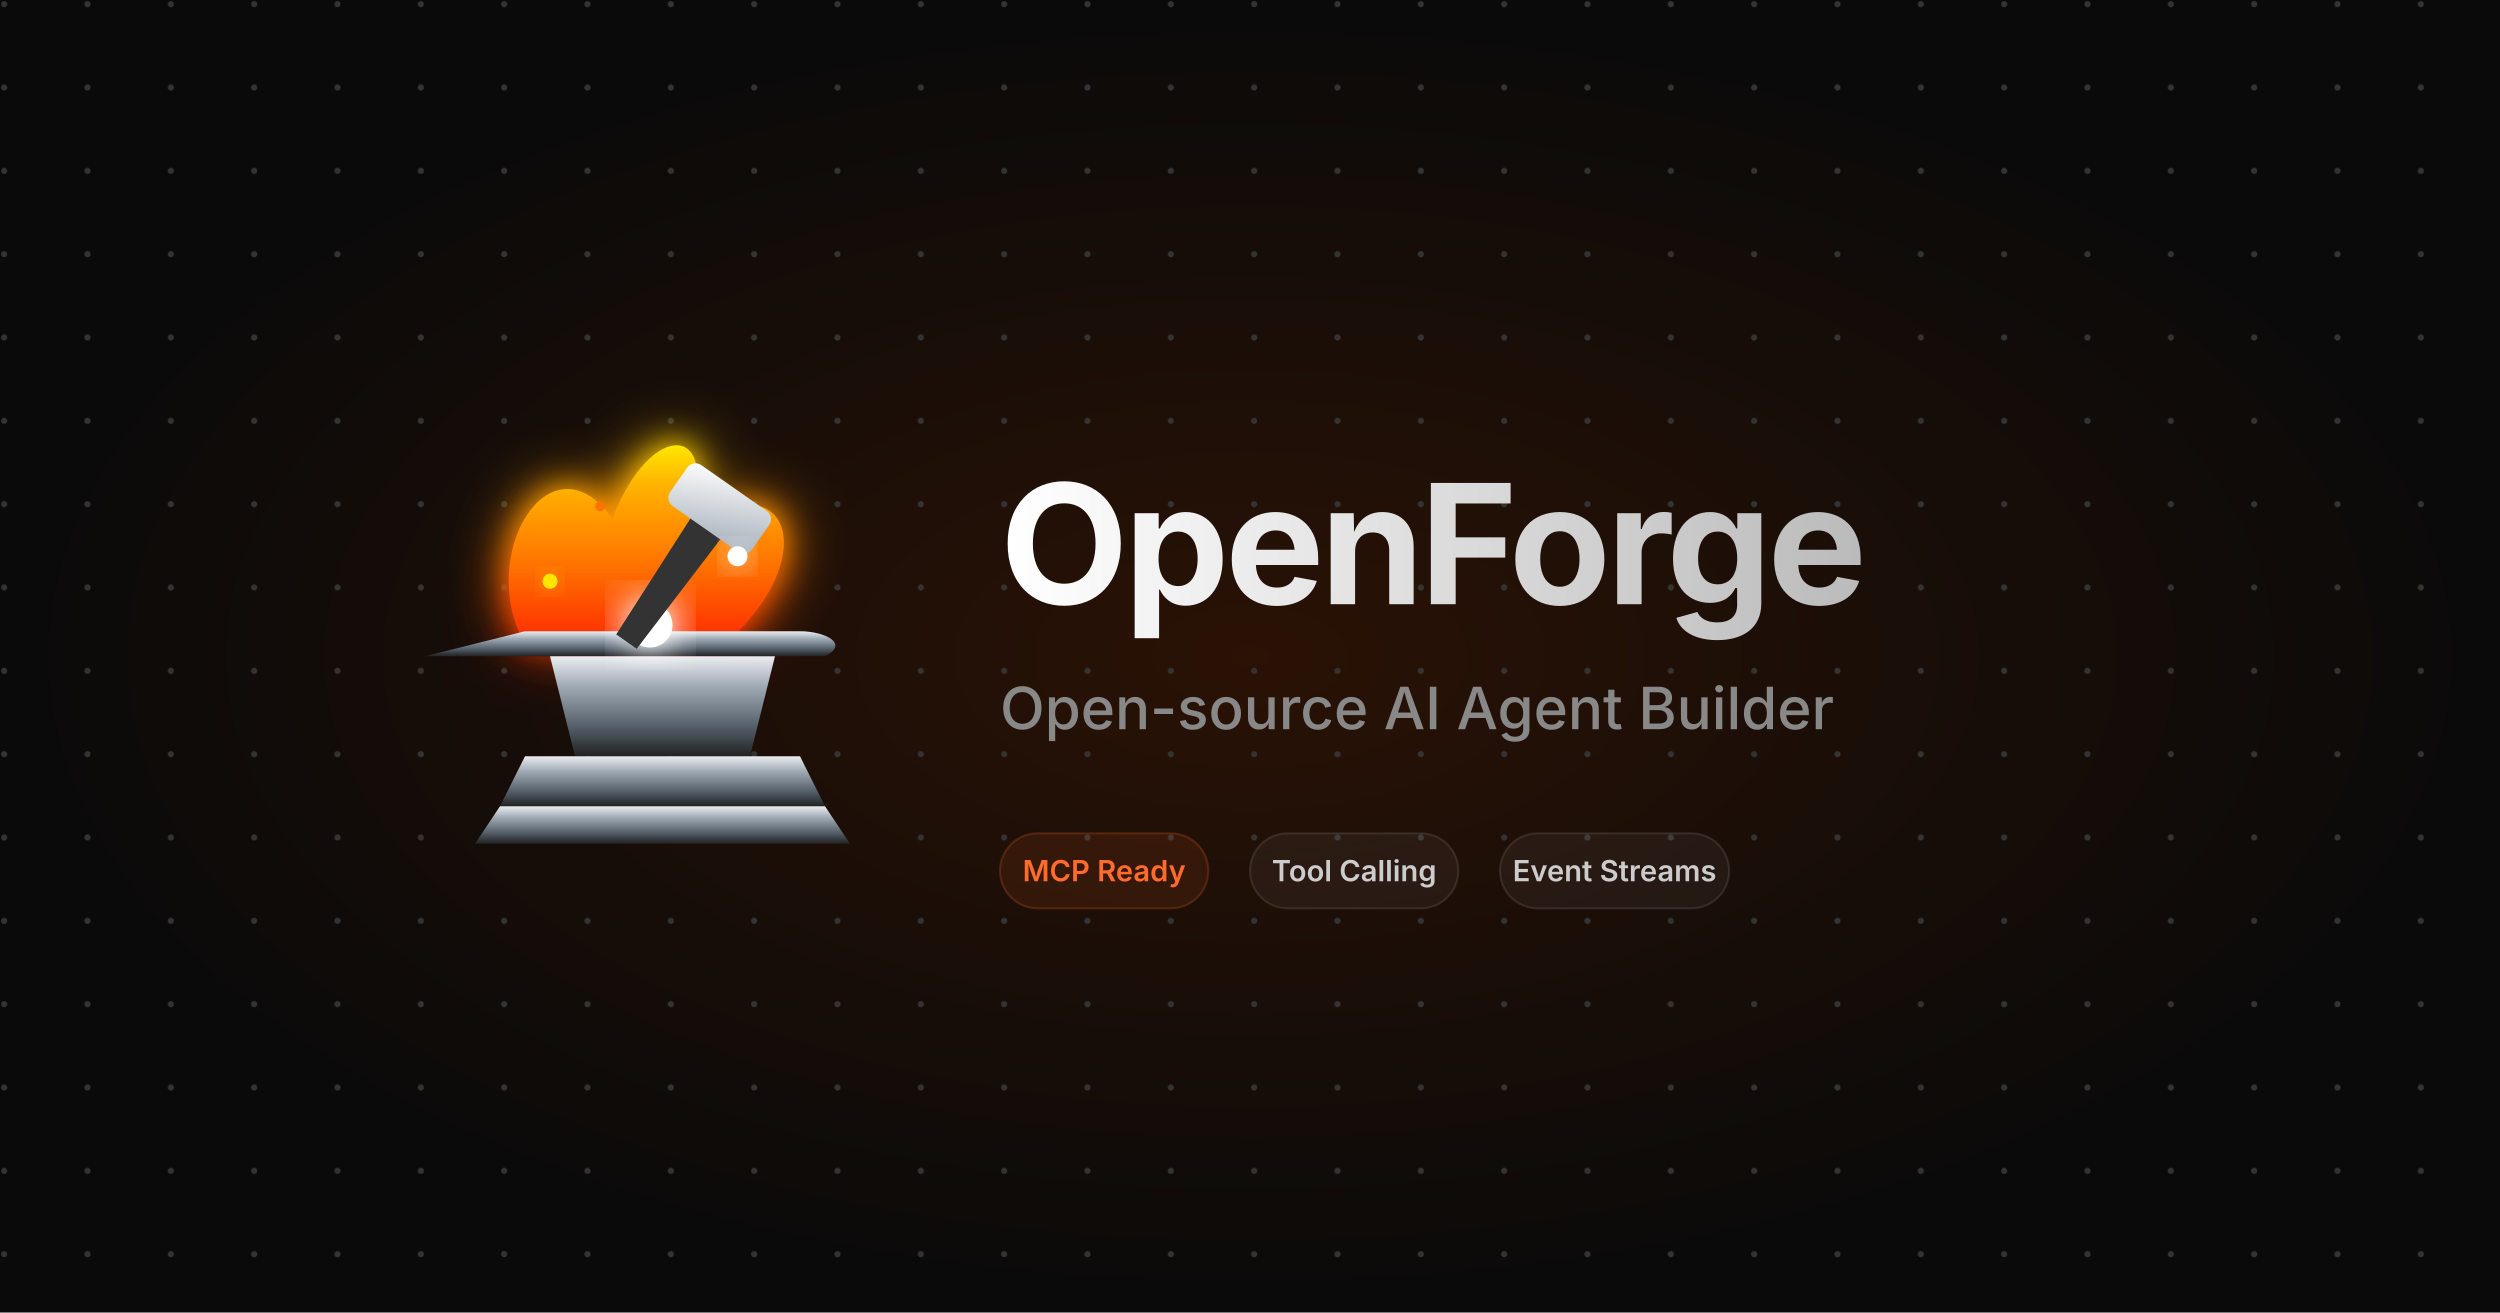
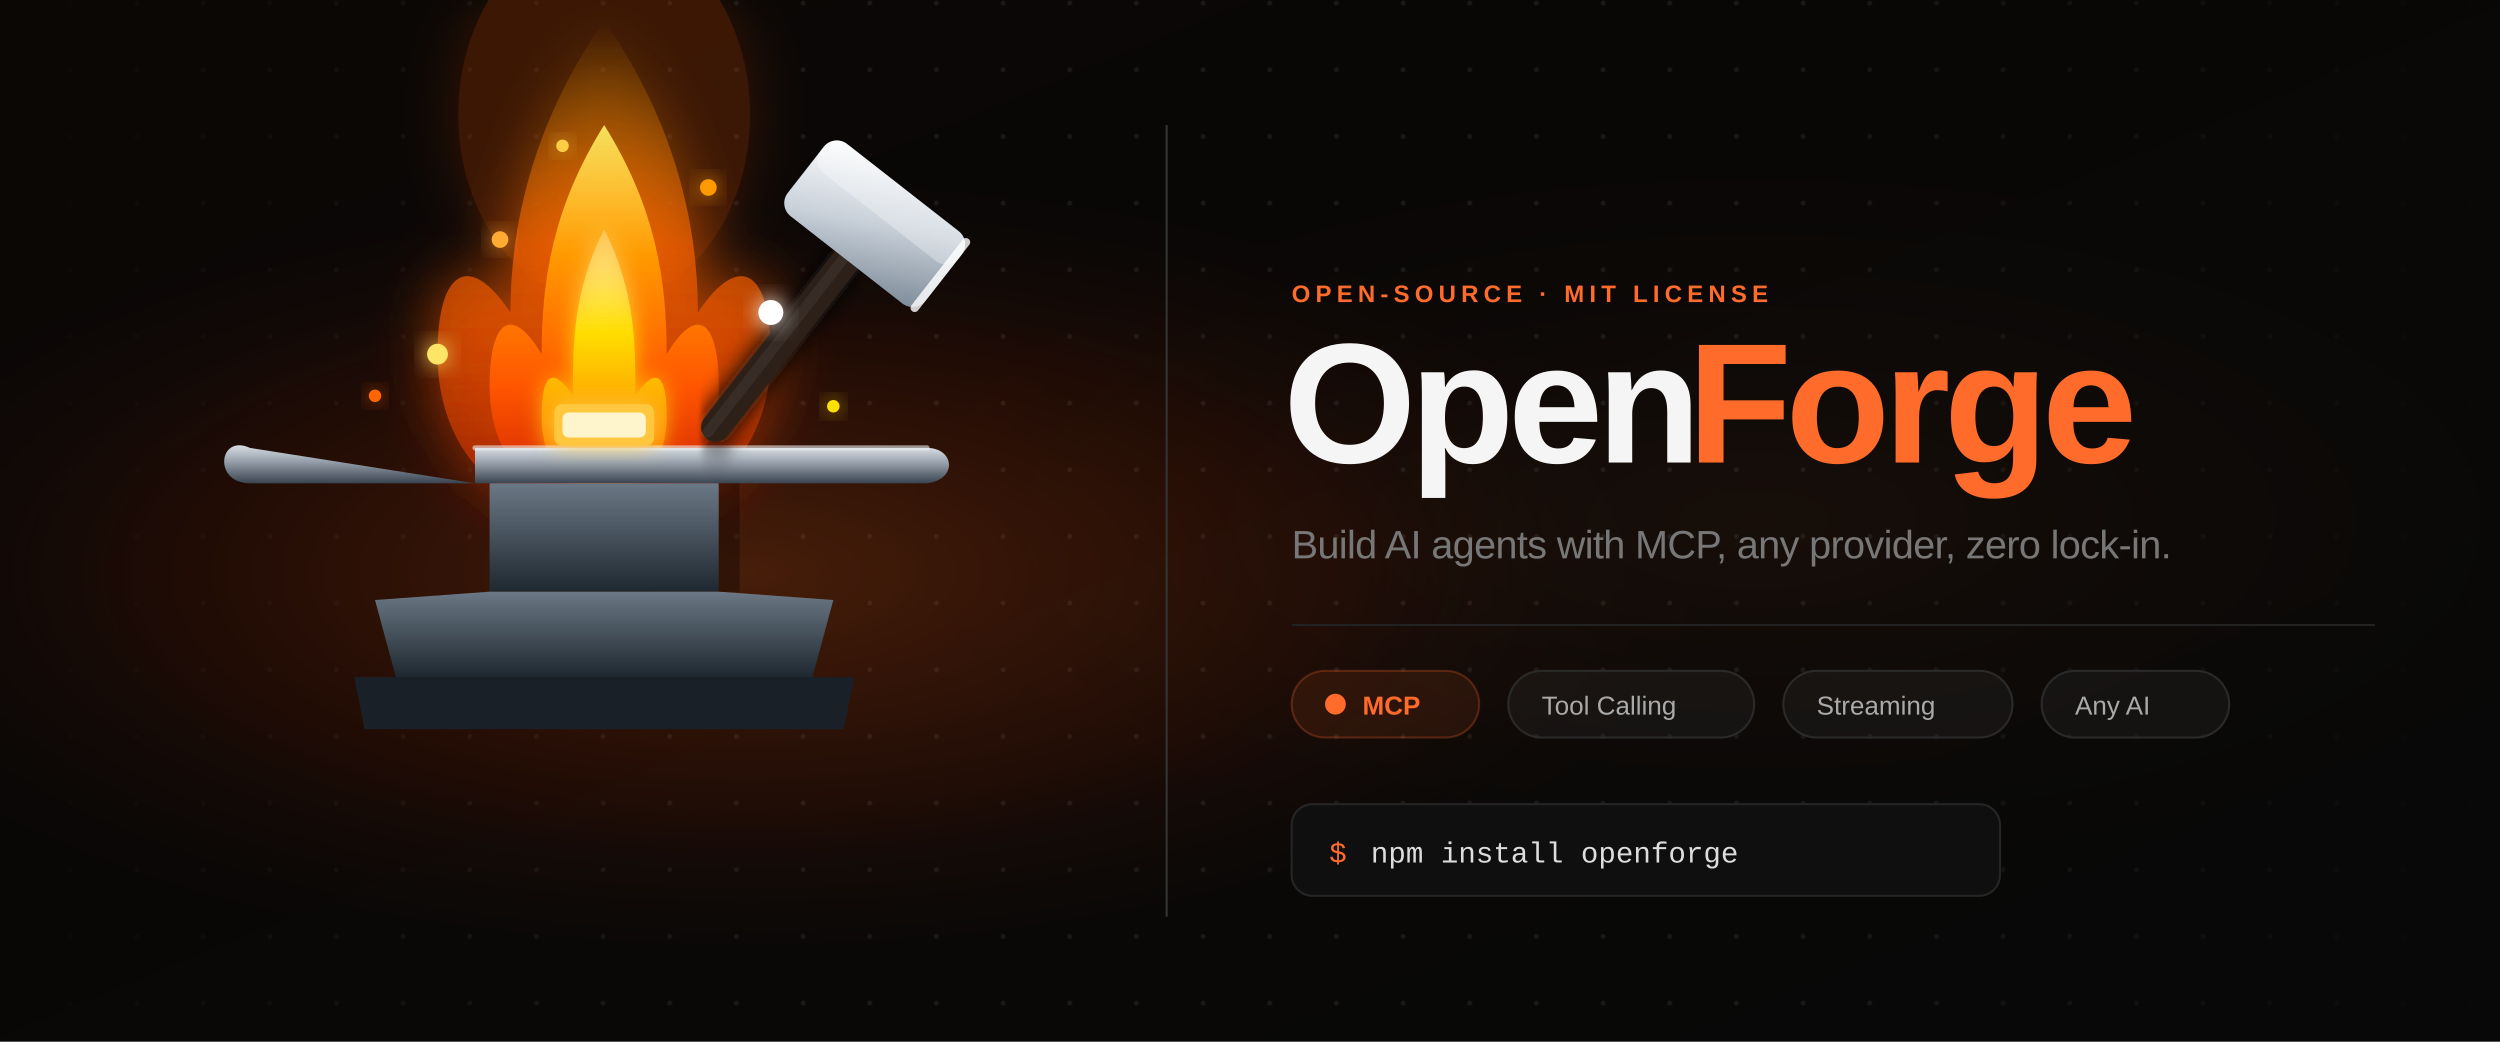
- <svg xmlns="http://www.w3.org/2000/svg" viewBox="0 0 1200 630">
+ <svg xmlns="http://www.w3.org/2000/svg" viewBox="0 0 1200 500">
  <defs>
-     <radialGradient id="bgGlow" cx="50%" cy="50%" r="50%">
-       <stop offset="0%" stop-color="#2a1205" />
-       <stop offset="100%" stop-color="#0a0a0a" />
+     <linearGradient id="bgGrad" x1="0%" y1="0%" x2="100%" y2="100%">
+       <stop offset="0%" stop-color="#0a0705" />
+       <stop offset="100%" stop-color="#080808" />
+     </linearGradient>
+     <radialGradient id="leftGlow" cx="30%" cy="55%" r="40%">
+       <stop offset="0%" stop-color="rgba(255,100,20,0.25)" />
+       <stop offset="60%" stop-color="rgba(255,60,0,0.08)" />
+       <stop offset="100%" stop-color="transparent" />
    </radialGradient>
-     <linearGradient id="fireGrad" x1="50%" y1="100%" x2="50%" y2="0%">
-       <stop offset="0%" stop-color="#ff2a00" />
-       <stop offset="40%" stop-color="#ff7300" />
-       <stop offset="80%" stop-color="#ffb300" />
-       <stop offset="100%" stop-color="#ffe600" />
+     <radialGradient id="rightGlow" cx="70%" cy="50%" r="40%">
+       <stop offset="0%" stop-color="rgba(255,107,43,0.06)" />
+       <stop offset="100%" stop-color="transparent" />
+     </radialGradient>
+     <linearGradient id="fireCore" x1="50%" y1="100%" x2="50%" y2="0%">
+       <stop offset="0%" stop-color="#cc2200" />
+       <stop offset="30%" stop-color="#ff5500" />
+       <stop offset="65%" stop-color="#ff9900" />
+       <stop offset="100%" stop-color="#ffee66" stop-opacity="0.9" />
    </linearGradient>
-     <linearGradient id="anvilGrad" x1="0%" y1="0%" x2="0%" y2="100%">
-       <stop offset="0%" stop-color="#ebedf0" />
-       <stop offset="30%" stop-color="#a0aab5" />
-       <stop offset="70%" stop-color="#55606b" />
-       <stop offset="100%" stop-color="#222" />
+     <linearGradient id="fireSide" x1="50%" y1="100%" x2="50%" y2="0%">
+       <stop offset="0%" stop-color="#aa2000" stop-opacity="0.85" />
+       <stop offset="55%" stop-color="#ff6600" stop-opacity="0.65" />
+       <stop offset="100%" stop-color="#ffaa00" stop-opacity="0" />
    </linearGradient>
-     <linearGradient id="hammerGrad" x1="0%" y1="0%" x2="100%" y2="100%">
+     <linearGradient id="fireInner" x1="50%" y1="100%" x2="50%" y2="0%">
+       <stop offset="0%" stop-color="#ff6600" />
+       <stop offset="60%" stop-color="#ffdd00" />
+       <stop offset="100%" stop-color="#fffacc" stop-opacity="0.3" />
+     </linearGradient>
+     <linearGradient id="anvilTop" x1="0%" y1="0%" x2="0%" y2="100%">
+       <stop offset="0%" stop-color="#d8dde3" />
+       <stop offset="40%" stop-color="#9aa3ae" />
+       <stop offset="100%" stop-color="#3a4450" />
+     </linearGradient>
+     <linearGradient id="anvilBody" x1="0%" y1="0%" x2="0%" y2="100%">
+       <stop offset="0%" stop-color="#6b7885" />
+       <stop offset="100%" stop-color="#1e2830" />
+     </linearGradient>
+     <linearGradient id="hammerHead" x1="0%" y1="0%" x2="100%" y2="100%">
      <stop offset="0%" stop-color="#ffffff" />
-       <stop offset="100%" stop-color="#a0aab5" />
+       <stop offset="50%" stop-color="#c8d0d9" />
+       <stop offset="100%" stop-color="#7a8896" />
    </linearGradient>
-     <filter id="neonGlow" x="-50%" y="-50%" width="200%" height="200%">
-       <feGaussianBlur in="SourceGraphic" stdDeviation="12" result="blur1" />
-       <feGaussianBlur in="SourceGraphic" stdDeviation="24" result="blur2" />
-       <feMerge>
-         <feMergeNode in="blur2" />
-         <feMergeNode in="blur1" />
-         <feMergeNode in="SourceGraphic" />
-       </feMerge>
+     <filter id="fireGlow" x="-40%" y="-40%" width="180%" height="180%">
+       <feGaussianBlur stdDeviation="14" result="blur" />
+       <feComposite in="SourceGraphic" in2="blur" operator="over" />
    </filter>
-     <pattern id="grid" width="40" height="40" patternUnits="userSpaceOnUse">
-       <circle cx="2" cy="2" r="1.5" fill="#333" />
+     <filter id="sparkGlow" x="-60%" y="-60%" width="220%" height="220%">
+       <feGaussianBlur stdDeviation="5" result="b" />
+       <feComposite in="SourceGraphic" in2="b" operator="over" />
+     </filter>
+     <filter id="hammerGlow" x="-20%" y="-20%" width="140%" height="140%">
+       <feGaussianBlur stdDeviation="6" />
+     </filter>
+     <pattern id="dot" width="32" height="32" patternUnits="userSpaceOnUse">
+       <circle cx="1.5" cy="1.5" r="1.2" fill="#2a2a2a" />
    </pattern>
-     <linearGradient id="textGrad" x1="0%" y1="0%" x2="100%" y2="0%">
-       <stop offset="0%" stop-color="#ffffff" />
-       <stop offset="100%" stop-color="#bbbbbb" />
+     <linearGradient id="dotFade" x1="0%" y1="0%" x2="100%" y2="0%">
+       <stop offset="0%" stop-color="black" />
+       <stop offset="30%" stop-color="white" />
+       <stop offset="70%" stop-color="white" />
+       <stop offset="100%" stop-color="black" />
+     </linearGradient>
+     <mask id="dotMask">
+       <rect width="1200" height="500" fill="url(#dotFade)" />
+     </mask>
+     <linearGradient id="sepLine" x1="0%" y1="0%" x2="100%" y2="0%">
+       <stop offset="0%" stop-color="transparent" />
+       <stop offset="30%" stop-color="#ff6b2b" stop-opacity="0.4" />
+       <stop offset="70%" stop-color="#ff6b2b" stop-opacity="0.4" />
+       <stop offset="100%" stop-color="transparent" />
    </linearGradient>
  </defs>
-   <rect width="1200" height="630" fill="url(#bgGlow)" />
-   <rect width="1200" height="630" fill="url(#grid)" />
-   <g transform="translate(300, 315) scale(0.6)">
-     <g transform="translate(0, 0)">
-       <path d="M -80 -10 C -120 -80 -60 -180 -10 -110 C 20 -190 80 -190 50 -100 C 130 -160 160 -80 80 -10 Z" fill="url(#fireGrad)" filter="url(#neonGlow)" />
-       <path d="M -160 0 L -80 -20 L 140 -20 C 160 -20 180 -10 160 0 L -160 0 Z" fill="url(#anvilGrad)" />
-       <path d="M -60 0 L 120 0 L 100 80 L -40 80 Z" fill="url(#anvilGrad)" />
-       <path d="M -100 120 L -80 80 L 140 80 L 160 120 Z" fill="url(#anvilGrad)" />
-       <path d="M -120 150 L -100 120 L 160 120 L 180 150 Z" fill="url(#anvilGrad)" />
-       <circle cx="20" cy="-25" r="18" fill="#ffffff" filter="url(#neonGlow)" />
-       <g transform="translate(70, -110) rotate(35)">
-         <path d="M -15 0 L 15 0 L 10 120 L -10 120 Z" fill="#333" />
-         <rect x="-40" y="-30" width="80" height="40" rx="8" fill="url(#hammerGrad)" />
+   <rect width="1200" height="500" fill="url(#bgGrad)" />
+   <rect width="1200" height="500" fill="url(#dot)" mask="url(#dotMask)" opacity="0.5" />
+   <rect width="1200" height="500" fill="url(#leftGlow)" />
+   <rect width="1200" height="500" fill="url(#rightGlow)" />
+   <g transform="translate(290, 250)">
+     <ellipse cx="0" cy="-195" rx="70" ry="90" fill="#ff5500" opacity="0.2" filter="url(#fireGlow)" />
+     <path d="M 0 -240               C 35 -190, 45 -140, 45 -100               C 65 -130, 80 -120, 80 -80               C 80 -30, 45 0, 0 0               C -45 0, -80 -30, -80 -80               C -80 -120, -65 -130, -45 -100               C -45 -140, -35 -190, 0 -240 Z" fill="url(#fireSide)" filter="url(#fireGlow)" />
+     <path d="M 0 -190               C 25 -150, 30 -115, 30 -80               C 45 -105, 55 -95, 55 -65               C 55 -25, 30 -10, 0 -10               C -30 -10, -55 -25, -55 -65               C -55 -95, -45 -105, -30 -80               C -30 -115, -25 -150, 0 -190 Z" fill="url(#fireCore)" />
+     <path d="M 0 -140               C 15 -110, 15 -85, 15 -60              C 25 -75, 30 -70, 30 -50              C 30 -25, 15 -15, 0 -15              C -15 -15, -30 -25, -30 -50              C -30 -70, -25 -75, -15 -60              C -15 -85, -15 -110, 0 -140 Z" fill="url(#fireInner)" filter="url(#sparkGlow)" />
+     <path d="M -170 -35 C -185 -42 -188 -18 -170 -18 L -62 -18 Z" fill="url(#anvilTop)" />
+     <path d="M -62 -35 L 155 -35 C 168 -35 170 -20 155 -18 L -62 -18 Z" fill="url(#anvilTop)" />
+     <rect x="-55" y="-18" width="110" height="52" fill="url(#anvilBody)" />
+     <path d="M -110 38 L -55 34 L 55 34 L 110 38 L 100 75 L -100 75 Z" fill="url(#anvilBody)" />
+     <path d="M -120 75 L -100 75 L 100 75 L 120 75 L 115 100 L -115 100 Z" fill="#1a2028" />
+     <line x1="-62" y1="-35" x2="155" y2="-35" stroke="#e8ecf0" stroke-width="2.5" stroke-linecap="round" opacity="0.6" />
+     <rect x="55" y="-18" width="10" height="52" fill="rgba(0,0,0,0.3)" />
+     <rect x="-24" y="-56" width="48" height="20" rx="4" fill="#ffcc44" filter="url(#sparkGlow)" opacity="0.9" />
+     <rect x="-20" y="-52" width="40" height="12" rx="3" fill="#fff5cc" />
+     <g transform="translate(120, -130) rotate(38) ">
+       <rect x="-8" y="0" width="16" height="115" rx="8" fill="#111" filter="url(#hammerGlow)" />
+       <rect x="-7" y="0" width="14" height="115" rx="7" fill="#2c2018" />
+       <rect x="-4" y="0" width="5" height="115" rx="3" fill="rgba(255,255,255,0.06)" />
+       <rect x="-42" y="-38" width="84" height="44" rx="8" fill="url(#hammerHead)" />
+       <rect x="-42" y="-38" width="84" height="18" rx="8" fill="rgba(255,255,255,0.3)" />
+       <rect x="38" y="-38" width="4" height="44" rx="2" fill="#ffffffcc" />
+     </g>
+     <circle cx="-80" cy="-80" r="5" fill="#ffe566" filter="url(#sparkGlow)" />
+     <circle cx="-50" cy="-135" r="4" fill="#ffaa33" filter="url(#sparkGlow)" />
+     <circle cx="80" cy="-100" r="6" fill="#ffffff" filter="url(#sparkGlow)" />
+     <circle cx="-20" cy="-180" r="3" fill="#ffcc44" filter="url(#sparkGlow)" />
+     <circle cx="50" cy="-160" r="4" fill="#ff9900" filter="url(#sparkGlow)" />
+     <circle cx="-110" cy="-60" r="3" fill="#ff6600" filter="url(#sparkGlow)" />
+     <circle cx="110" cy="-55" r="3" fill="#ffe000" filter="url(#sparkGlow)" />
+   </g>
+   <line x1="560" y1="60" x2="560" y2="440" stroke="#333" stroke-width="1" />
+   <g transform="translate(620, 0)">
+     <text x="0" y="145" font-family="-apple-system, 'Helvetica Neue', Arial, sans-serif" font-size="11.5" font-weight="600" fill="#ff6b2b" letter-spacing="2.5" text-transform="uppercase">
+       OPEN-SOURCE · MIT LICENSE
+     </text>
+     <text x="-4" y="222" font-family="-apple-system, 'Helvetica Neue', Arial, sans-serif" font-size="82" font-weight="800" fill="#f5f5f5" letter-spacing="-3">Open</text>
+     <text x="190" y="222" font-family="-apple-system, 'Helvetica Neue', Arial, sans-serif" font-size="82" font-weight="800" fill="#ff6b2b" letter-spacing="-3">Forge</text>
+     <text x="0" y="268" font-family="-apple-system, 'Helvetica Neue', Arial, sans-serif" font-size="19" font-weight="400" fill="#777" letter-spacing="-0.3">
+       Build AI agents with MCP, any provider, zero lock-in.
+     </text>
+     <line x1="0" y1="300" x2="520" y2="300" stroke="#222" stroke-width="1" />
+     <g transform="translate(0, 322)">
+       <rect width="90" height="32" rx="16" fill="rgba(255,107,43,0.1)" stroke="rgba(255,107,43,0.25)" stroke-width="1" />
+       <circle cx="21" cy="16" r="5" fill="#ff6b2b" />
+       <text x="34" y="21" font-family="-apple-system, 'Helvetica Neue', Arial, sans-serif" font-size="12.5" font-weight="600" fill="#ff6b2b">MCP</text>
+       <g transform="translate(104, 0)">
+         <rect width="118" height="32" rx="16" fill="rgba(255,255,255,0.04)" stroke="#2a2a2a" stroke-width="1" />
+         <text x="16" y="21" font-family="-apple-system, 'Helvetica Neue', Arial, sans-serif" font-size="12.5" font-weight="500" fill="#aaa">Tool Calling</text>
      </g>
-       <circle cx="-60" cy="-60" r="6" fill="#ffe600" filter="url(#neonGlow)" />
-       <circle cx="-20" cy="-120" r="4" fill="#ff7300" filter="url(#neonGlow)" />
-       <circle cx="90" cy="-80" r="8" fill="#ffffff" filter="url(#neonGlow)" />
+       <g transform="translate(236, 0)">
+         <rect width="110" height="32" rx="16" fill="rgba(255,255,255,0.04)" stroke="#2a2a2a" stroke-width="1" />
+         <text x="16" y="21" font-family="-apple-system, 'Helvetica Neue', Arial, sans-serif" font-size="12.5" font-weight="500" fill="#aaa">Streaming</text>
+       </g>
+       <g transform="translate(360, 0)">
+         <rect width="90" height="32" rx="16" fill="rgba(255,255,255,0.04)" stroke="#2a2a2a" stroke-width="1" />
+         <text x="16" y="21" font-family="-apple-system, 'Helvetica Neue', Arial, sans-serif" font-size="12.5" font-weight="500" fill="#aaa">Any AI</text>
+       </g>
    </g>
-   </g>
-   <g transform="translate(480, 290)">
-     <text x="0" y="0" font-family="'Inter', -apple-system, sans-serif" font-weight="700" font-size="80" fill="url(#textGrad)" letter-spacing="-2">
-       OpenForge
-     </text>
-     <text x="0" y="60" font-family="'Inter', -apple-system, sans-serif" font-weight="500" font-size="28" fill="#888" letter-spacing="0">
-       Open-source AI Agent Builder
-     </text>
-     <g transform="translate(0, 110)">
-       <rect width="100" height="36" rx="18" fill="rgba(255, 107, 43, 0.1)" stroke="rgba(255, 107, 43, 0.2)" />
-       <text x="50" y="23" font-family="'Inter', sans-serif" font-weight="600" font-size="14" fill="#ff6b2b" text-anchor="middle">MCP Ready</text>
-     </g>
-     <g transform="translate(120, 110)">
-       <rect width="100" height="36" rx="18" fill="rgba(255, 255, 255, 0.05)" stroke="rgba(255, 255, 255, 0.1)" />
-       <text x="50" y="23" font-family="'Inter', sans-serif" font-weight="600" font-size="14" fill="#ccc" text-anchor="middle">Tool Calling</text>
-     </g>
-     <g transform="translate(240, 110)">
-       <rect width="110" height="36" rx="18" fill="rgba(255, 255, 255, 0.05)" stroke="rgba(255, 255, 255, 0.1)" />
-       <text x="55" y="23" font-family="'Inter', sans-serif" font-weight="600" font-size="14" fill="#ccc" text-anchor="middle">Event Streams</text>
+     <g transform="translate(0, 386)">
+       <rect width="340" height="44" rx="10" fill="#0f0f0f" stroke="#252525" stroke-width="1" />
+       <text x="18" y="28" font-family="'JetBrains Mono', 'Courier New', monospace" font-size="14" font-weight="500" fill="#ff6b2b">$</text>
+       <text x="38" y="28" font-family="'JetBrains Mono', 'Courier New', monospace" font-size="14" font-weight="400" fill="#ddd"> npm install openforge</text>
    </g>
  </g>
</svg>
